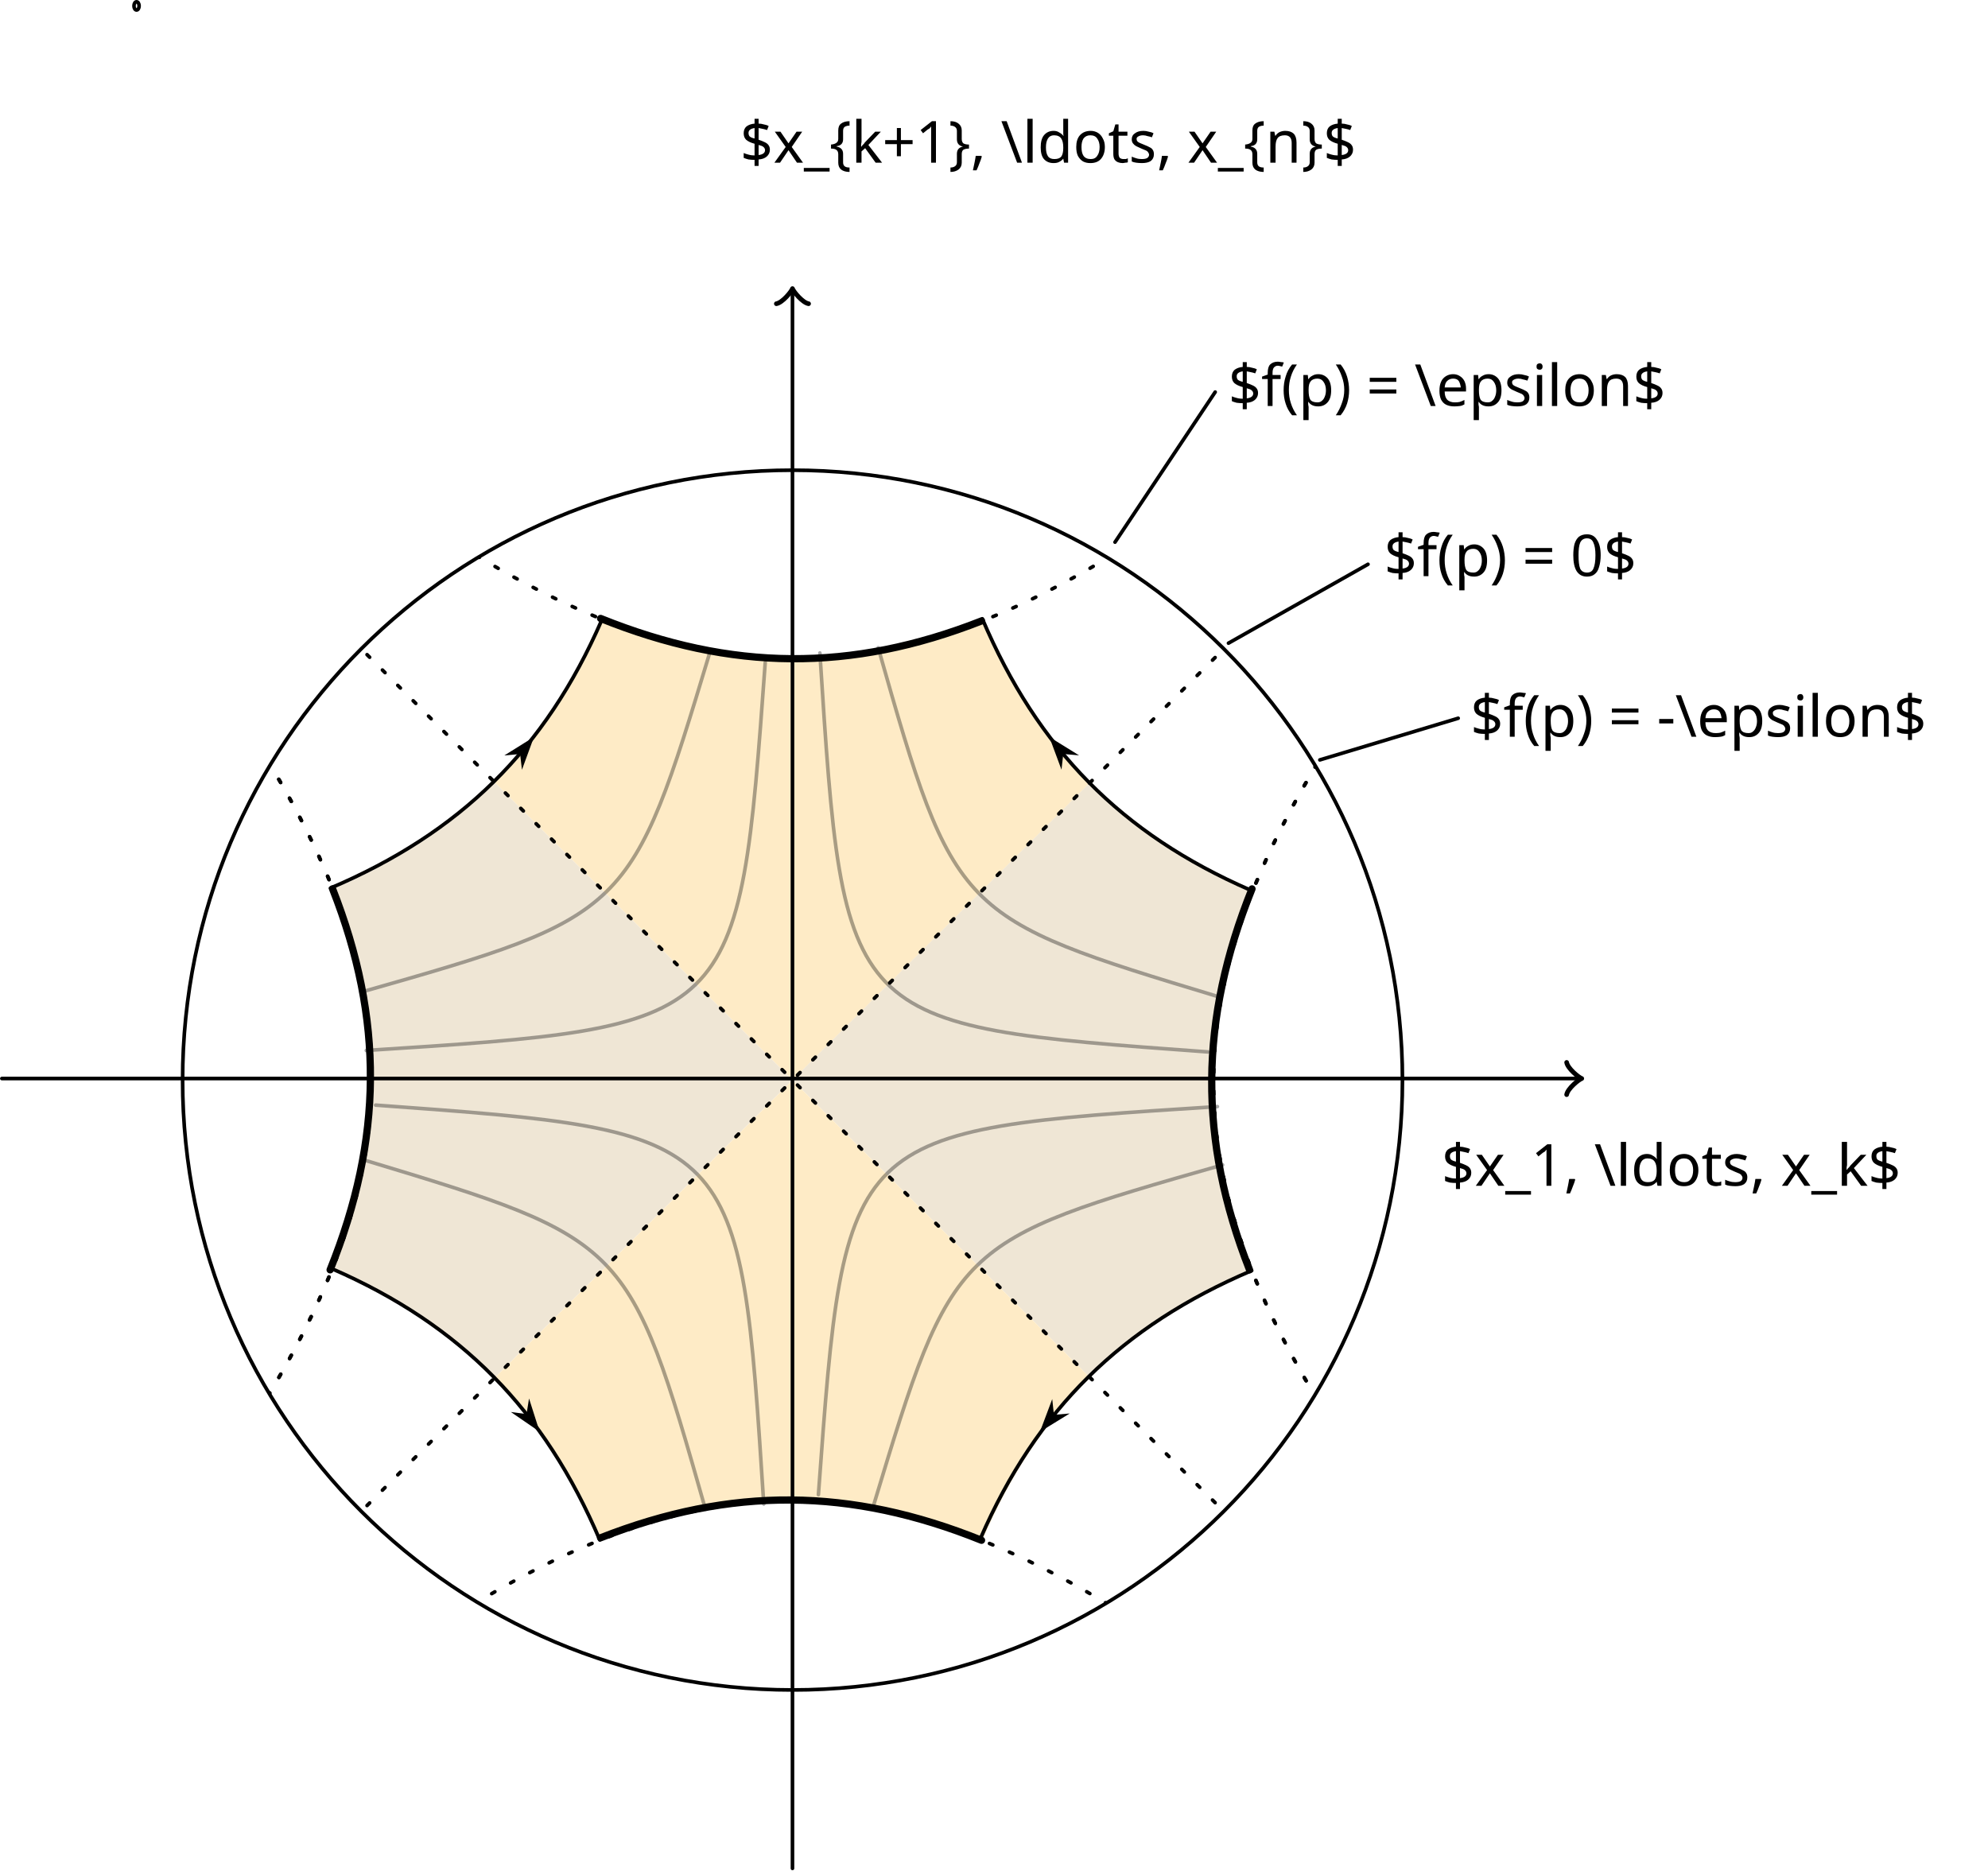
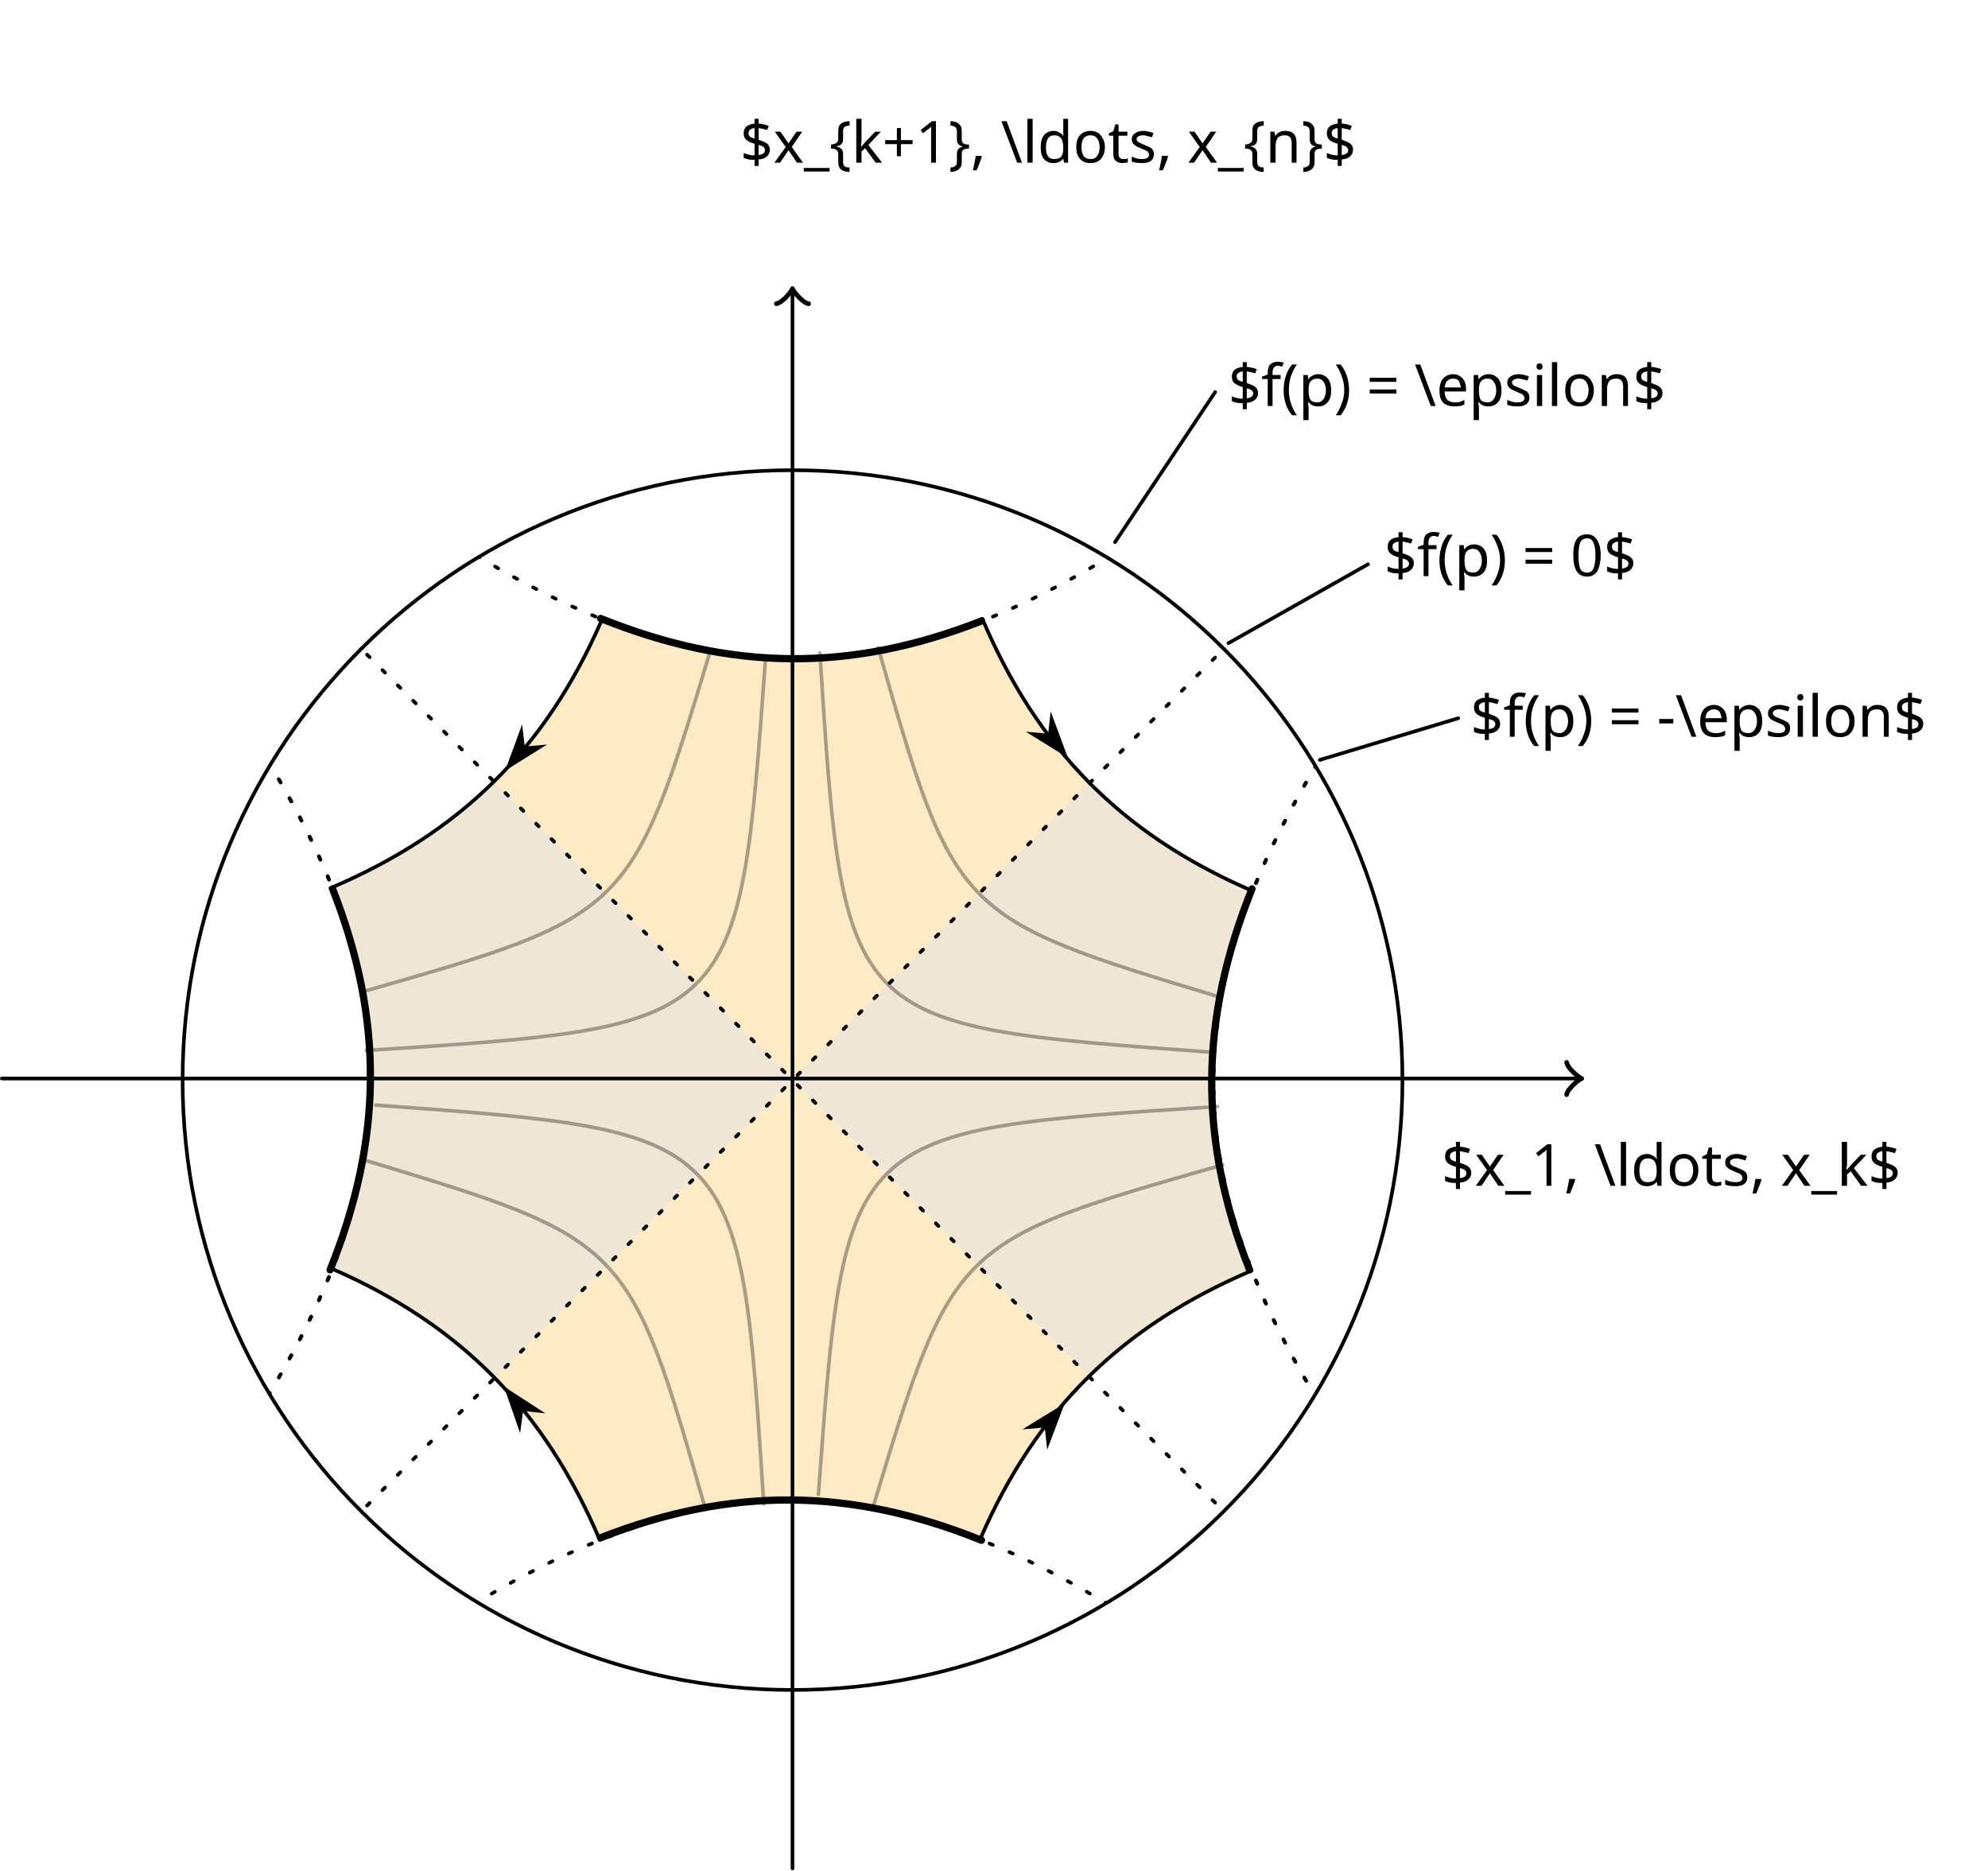
<svg xmlns="http://www.w3.org/2000/svg" width="77.104mm" height="72.541mm" viewBox="0 0 77.104 72.541" version="1.1" id="svg8">
  <defs id="defs2">
    <marker orient="auto" refY="0" refX="0" id="marker36178" style="overflow:visible">
      <path id="path36176" style="fill:#000000;fill-opacity:1;fill-rule:evenodd;stroke:#000000;stroke-width:0.625;stroke-linejoin:round;stroke-opacity:1" d="M 8.719,4.034 -2.207,0.016 8.719,-4.002 c -1.745,2.372 -1.735,5.617 -6e-7,8.035 z" transform="matrix(1.1,0,0,1.1,1.1,0)" />
    </marker>
    <marker style="overflow:visible" id="marker1900" refX="0" refY="0" orient="auto">
      <path transform="matrix(1.1,0,0,1.1,1.1,0)" d="M 8.719,4.034 -2.207,0.016 8.719,-4.002 c -1.745,2.372 -1.735,5.617 -6e-7,8.035 z" style="fill:#000000;fill-opacity:1;fill-rule:evenodd;stroke:#000000;stroke-width:0.625;stroke-linejoin:round;stroke-opacity:1" id="path1898" />
    </marker>
    <marker orient="auto" refY="0" refX="0" id="marker4145" style="overflow:visible">
      <path id="path4143" style="fill:#000000;fill-opacity:1;fill-rule:evenodd;stroke:#000000;stroke-width:0.625;stroke-linejoin:round;stroke-opacity:1" d="M 8.719,4.034 -2.207,0.016 8.719,-4.002 c -1.745,2.372 -1.735,5.617 -6e-7,8.035 z" transform="matrix(1.1,0,0,1.1,1.1,0)" />
    </marker>
    <marker orient="auto" refY="0" refX="0" id="marker3239" style="overflow:visible">
      <path id="path3237" style="fill:#000000;fill-opacity:1;fill-rule:evenodd;stroke:#000000;stroke-width:0.625;stroke-linejoin:round;stroke-opacity:1" d="M 8.719,4.034 -2.207,0.016 8.719,-4.002 c -1.745,2.372 -1.735,5.617 -6e-7,8.035 z" transform="matrix(1.1,0,0,1.1,1.1,0)" />
    </marker>
    <marker markerWidth="0.911" markerHeight="1.69" style="overflow:visible;stroke:#000000" refX="0" refY="0" orient="auto-start-reverse" id="marker-arrow-0.5308">
      <g id="g820" transform="scale(2.153529)">
        <path id="path818" style="fill:none;stroke:#000000;stroke-width:0.6;stroke-linecap:round;stroke-linejoin:round;stroke-miterlimit:10;stroke-dasharray:none;stroke-opacity:1" d="M -1.554,2.072 C -1.425,1.295 0,0.13 0.389,0 0,-0.13 -1.425,-1.295 -1.554,-2.072" />
      </g>
    </marker>
    <marker markerWidth="0.911" markerHeight="1.69" style="overflow:visible;stroke:#000000" refX="0" refY="0" orient="auto-start-reverse" id="marker948">
      <g id="g946" transform="scale(2.153529)">
        <path id="path944" style="fill:none;stroke:#000000;stroke-width:0.6;stroke-linecap:round;stroke-linejoin:round;stroke-miterlimit:10;stroke-dasharray:none;stroke-opacity:1" d="M -1.554,2.072 C -1.425,1.295 0,0.13 0.389,0 0,-0.13 -1.425,-1.295 -1.554,-2.072" />
      </g>
    </marker>
    <clipPath clipPathUnits="userSpaceOnUse" id="clipPath1132">
      <ellipse ry="27.888" rx="27.888" cy="254.418" cx="222.012" id="ellipse1134" style="color:#000000;overflow:visible;opacity:1;vector-effect:none;fill:none;fill-opacity:1;stroke:#000000;stroke-width:0.14;stroke-linecap:round;stroke-linejoin:miter;stroke-miterlimit:4;stroke-dasharray:none;stroke-dashoffset:0;stroke-opacity:1;marker-start:none;marker-end:none" />
    </clipPath>
    <marker orient="auto" refY="0" refX="0" id="marker4145-3" style="overflow:visible">
      <path id="path4143-0" style="fill:#000000;fill-opacity:1;fill-rule:evenodd;stroke:#000000;stroke-width:0.625;stroke-linejoin:round;stroke-opacity:1" d="M 8.719,4.034 -2.207,0.016 8.719,-4.002 c -1.745,2.372 -1.735,5.617 -6e-7,8.035 z" transform="matrix(1.1,0,0,1.1,1.1,0)" />
    </marker>
    <marker orient="auto" refY="0" refX="0" id="marker4145-6" style="overflow:visible">
      <path id="path4143-7" style="fill:#000000;fill-opacity:1;fill-rule:evenodd;stroke:#000000;stroke-width:0.625;stroke-linejoin:round;stroke-opacity:1" d="M 8.719,4.034 -2.207,0.016 8.719,-4.002 c -1.745,2.372 -1.735,5.617 -6e-7,8.035 z" transform="matrix(1.1,0,0,1.1,1.1,0)" />
    </marker>
    <clipPath clipPathUnits="userSpaceOnUse" id="clipPath1078">
      <path d="m 169.695,243.875 c 2.162,5.001 5.409,8.301 10.435,10.455 -2.008,5.065 -2.045,9.694 -0.014,14.771 -5.001,2.162 -8.301,5.408 -10.455,10.435 -5.065,-2.008 -9.694,-2.045 -14.771,-0.014 -2.162,-5.001 -5.409,-8.301 -10.435,-10.455 2.008,-5.065 2.045,-9.694 0.014,-14.771 5.001,-2.162 8.301,-5.408 10.455,-10.435 5.065,2.008 9.694,2.045 14.771,0.014 z" style="color:#000000;overflow:visible;opacity:1;vector-effect:none;fill:#feebc6;fill-opacity:1;stroke:none;stroke-width:0.14;stroke-linecap:round;stroke-linejoin:miter;stroke-miterlimit:4;stroke-dasharray:none;stroke-dashoffset:0;stroke-opacity:1;marker-start:none;marker-end:none" id="path1080" />
    </clipPath>
  </defs>
  <g id="layer1" transform="translate(-41.84034,-218.0715)" style="display:inline">
    <g id="g1076" clip-path="url(#clipPath1078)" transform="translate(-89.71684,-1.735971)">
      <path id="path945" d="M 134.402,289.584 162.29,261.696 134.402,233.808 Z" style="color:#000000;overflow:visible;opacity:1;vector-effect:none;fill:#efe6d5;fill-opacity:1;stroke:none;stroke-width:0.14;stroke-linecap:round;stroke-linejoin:miter;stroke-miterlimit:4;stroke-dasharray:none;stroke-dashoffset:0;stroke-opacity:1;marker-start:none;marker-end:none" />
      <path style="color:#000000;overflow:visible;opacity:1;vector-effect:none;fill:#efe6d5;fill-opacity:1;stroke:none;stroke-width:0.14;stroke-linecap:round;stroke-linejoin:miter;stroke-miterlimit:4;stroke-dasharray:none;stroke-dashoffset:0;stroke-opacity:1;marker-start:none;marker-end:none" d="m 190.178,233.808 -27.888,27.888 27.888,27.888 z" id="path886" />
      <g transform="translate(42.5151,20.78436)" style="fill:#feebc6;fill-opacity:1" id="g957">
        <path id="path947" d="M 147.665,268.802 119.777,240.914 91.889,268.802 Z" style="color:#000000;overflow:visible;opacity:1;vector-effect:none;fill:#feebc6;fill-opacity:1;stroke:none;stroke-width:0.14;stroke-linecap:round;stroke-linejoin:miter;stroke-miterlimit:4;stroke-dasharray:none;stroke-dashoffset:0;stroke-opacity:1;marker-start:none;marker-end:none" />
        <path style="color:#000000;overflow:visible;opacity:1;vector-effect:none;fill:#feebc6;fill-opacity:1;stroke:none;stroke-width:0.14;stroke-linecap:round;stroke-linejoin:miter;stroke-miterlimit:4;stroke-dasharray:none;stroke-dashoffset:0;stroke-opacity:1;marker-start:none;marker-end:none" d="m 91.889,213.026 27.888,27.888 27.888,-27.888 z" id="path949" />
      </g>
    </g>
    <path style="color:#000000;overflow:visible;opacity:1;vector-effect:none;fill:none;fill-opacity:1;stroke:#000000;stroke-width:0.14;stroke-linecap:round;stroke-linejoin:miter;stroke-miterlimit:4;stroke-dasharray:none;stroke-dashoffset:0;stroke-opacity:1;marker-start:none;marker-end:url(#marker-arrow-0.5308)" d="M 72.576,290.541 V 229.383" id="path816-9" />
    <path id="path842" d="M 41.912,259.904 H 103.071" style="color:#000000;overflow:visible;opacity:1;vector-effect:none;fill:none;fill-opacity:1;stroke:#000000;stroke-width:0.14;stroke-linecap:round;stroke-linejoin:miter;stroke-miterlimit:4;stroke-dasharray:none;stroke-dashoffset:0;stroke-opacity:1;marker-start:none;marker-end:url(#marker-arrow-0.5308)" />
    <text id="text846" xml:space="preserve" style="font-size:2.244px;font-family:'Iosevka Term';-inkscape-font-specification:'Iosevka Term, Normal';fill:#000000;fill-opacity:1;stroke:none;stroke-width:0.265" y="264.067" x="97.747" transform="scale(1.000006,0.9999938)">
      <tspan id="tspan844" x="97.747" y="264.067" style="stroke-width:0.265">$x_1, \ldots, x_k$</tspan>
    </text>
    <text id="text860" xml:space="preserve" style="font-size:2.244px;font-family:'Iosevka Term';-inkscape-font-specification:'Iosevka Term, Normal';fill:#000000;fill-opacity:1;stroke:none;stroke-width:0.265" y="224.383" x="70.544" transform="scale(1.000006,0.9999938)">
      <tspan id="tspan858" x="70.544" y="224.383" style="stroke-width:0.265">$x_{k+1}, \ldots, x_{n}$</tspan>
    </text>
    <text id="text1207" xml:space="preserve" style="font-size:2.244px;font-family:'Iosevka Term';-inkscape-font-specification:'Iosevka Term, Normal';fill:#000000;fill-opacity:1;stroke:none;stroke-width:0.265" y="240.422" x="95.518" transform="scale(1.000006,0.9999938)">
      <tspan id="tspan1205" x="95.518" y="240.422" style="stroke-width:0.265">$f(p) = 0$</tspan>
    </text>
    <text x="98.868" y="246.648" style="font-size:2.244px;font-family:'Iosevka Term';-inkscape-font-specification:'Iosevka Term, Normal';fill:#000000;fill-opacity:1;stroke:none;stroke-width:0.265" xml:space="preserve" id="text1221" transform="scale(1.000006,0.9999938)">
      <tspan style="stroke-width:0.265" y="246.648" x="98.868" id="tspan1219">$f(p) = -\epsilon$</tspan>
    </text>
    <text id="text1225" xml:space="preserve" style="font-size:2.244px;font-family:'Iosevka Term';-inkscape-font-specification:'Iosevka Term, Normal';fill:#000000;fill-opacity:1;stroke:none;stroke-width:0.265" y="233.823" x="89.478" transform="scale(1.000006,0.9999938)">
      <tspan id="tspan1223" x="89.478" y="233.823" style="stroke-width:0.265">$f(p) = \epsilon$</tspan>
    </text>
-     <ellipse style="color:#000000;overflow:visible;opacity:1;vector-effect:none;fill:none;fill-opacity:1;stroke:#000000;stroke-width:0.14;stroke-linecap:round;stroke-linejoin:miter;stroke-miterlimit:4;stroke-dasharray:none;stroke-dashoffset:0;stroke-opacity:1;marker-start:none;marker-end:none" id="path1070" cx="47.136" cy="218.301" rx="0.1" ry="0.16" />
    <path style="color:#000000;overflow:visible;opacity:1;vector-effect:none;fill:none;fill-opacity:1;stroke:#000000;stroke-width:0.14;stroke-linecap:round;stroke-linejoin:miter;stroke-miterlimit:4;stroke-dasharray:none;stroke-dashoffset:0;stroke-opacity:1;marker-start:none;marker-end:none" d="m 85.086,239.1 3.885,-5.822" id="path971" />
    <path style="color:#000000;overflow:visible;opacity:1;vector-effect:none;fill:none;fill-opacity:1;stroke:#000000;stroke-width:0.14;stroke-linecap:round;stroke-linejoin:miter;stroke-miterlimit:4;stroke-dasharray:none;stroke-dashoffset:0;stroke-opacity:1;marker-start:none;marker-end:none" d="m 89.486,243.018 5.412,-3.06" id="path981" />
    <path style="color:#000000;overflow:visible;opacity:1;vector-effect:none;fill:none;fill-opacity:1;stroke:#000000;stroke-width:0.14;stroke-linecap:round;stroke-linejoin:miter;stroke-miterlimit:4;stroke-dasharray:none;stroke-dashoffset:0;stroke-opacity:1;marker-start:none;marker-end:none" d="m 93.03,247.546 5.366,-1.616" id="path983" />
    <path style="color:#000000;overflow:visible;opacity:1;vector-effect:none;fill:none;fill-opacity:1;stroke:#000000;stroke-width:0.14;stroke-linecap:round;stroke-linejoin:miter;stroke-miterlimit:4;stroke-dasharray:none;stroke-dashoffset:0;stroke-opacity:1;marker-start:none;marker-end:none" d="m 79.939,242.072 c 2.147,5.043 5.394,8.343 10.38,10.516" id="path890" />
    <path id="path896" d="m 54.656,252.519 c 5.043,-2.147 8.343,-5.394 10.516,-10.38" style="color:#000000;overflow:visible;opacity:1;vector-effect:none;fill:none;fill-opacity:1;stroke:#000000;stroke-width:0.14;stroke-linecap:round;stroke-linejoin:miter;stroke-miterlimit:4;stroke-dasharray:none;stroke-dashoffset:0;stroke-opacity:1;marker-start:none;marker-end:none" />
    <path style="color:#000000;overflow:visible;opacity:1;vector-effect:none;fill:none;fill-opacity:1;stroke:#000000;stroke-width:0.14;stroke-linecap:round;stroke-linejoin:miter;stroke-miterlimit:4;stroke-dasharray:none;stroke-dashoffset:0;stroke-opacity:1;marker-start:none;marker-end:none" d="M 65.104,277.802 C 62.957,272.758 59.71,269.459 54.725,267.286" id="path898" />
    <path id="path900" d="m 90.387,267.354 c -5.043,2.147 -8.343,5.394 -10.516,10.38" style="color:#000000;overflow:visible;opacity:1;vector-effect:none;fill:none;fill-opacity:1;stroke:#000000;stroke-width:0.14;stroke-linecap:round;stroke-linejoin:miter;stroke-miterlimit:4;stroke-dasharray:none;stroke-dashoffset:0;stroke-opacity:1;marker-start:none;marker-end:none" />
-     <path style="color:#000000;overflow:visible;opacity:1;vector-effect:none;fill:#000000;fill-opacity:1;stroke:none;stroke-width:0.14;stroke-linecap:round;stroke-linejoin:miter;stroke-miterlimit:4;stroke-dasharray:none;stroke-dashoffset:0;stroke-opacity:1;marker-start:none;marker-end:none" d="m 83.01,247.926 -0.472,-1.271 1.153,0.714 -0.612,-0.053 z" id="path927" />
-     <path id="path969" d="m 83.329,272.896 -1.155,0.71 0.477,-1.269 0.066,0.611 z" style="color:#000000;overflow:visible;opacity:1;vector-effect:none;fill:#000000;fill-opacity:1;stroke:none;stroke-width:0.14;stroke-linecap:round;stroke-linejoin:miter;stroke-miterlimit:4;stroke-dasharray:none;stroke-dashoffset:0;stroke-opacity:1;marker-start:none;marker-end:none" />
-     <path style="color:#000000;overflow:visible;opacity:1;vector-effect:none;fill:#000000;fill-opacity:1;stroke:none;stroke-width:0.14;stroke-linecap:round;stroke-linejoin:miter;stroke-miterlimit:4;stroke-dasharray:none;stroke-dashoffset:0;stroke-opacity:1;marker-start:none;marker-end:none" d="m 62.359,272.314 0.412,1.292 -1.118,-0.768 0.609,0.082 z" id="path972" />
-     <path id="path978" d="m 61.401,247.373 1.15,-0.718 -0.467,1.273 -0.071,-0.61 z" style="color:#000000;overflow:visible;opacity:1;vector-effect:none;fill:#000000;fill-opacity:1;stroke:none;stroke-width:0.14;stroke-linecap:round;stroke-linejoin:miter;stroke-miterlimit:4;stroke-dasharray:none;stroke-dashoffset:0;stroke-opacity:1;marker-start:none;marker-end:none" />
+     <path style="color:#000000;overflow:visible;opacity:1;vector-effect:none;fill:#000000;fill-opacity:1;stroke:none;stroke-width:0.14;stroke-linecap:round;stroke-linejoin:miter;stroke-miterlimit:4;stroke-dasharray:none;stroke-dashoffset:0;stroke-opacity:1;marker-start:none;marker-end:none" d="m 82.59,245.664 0.669,1.8 -1.632,-1.011 0.867,0.076 z" id="path927" />
+     <path id="path969" d="m 81.495,273.512 1.637,-1.006 -0.676,1.798 -0.094,-0.865 z" style="color:#000000;overflow:visible;opacity:1;vector-effect:none;fill:#000000;fill-opacity:1;stroke:none;stroke-width:0.14;stroke-linecap:round;stroke-linejoin:miter;stroke-miterlimit:4;stroke-dasharray:none;stroke-dashoffset:0;stroke-opacity:1;marker-start:none;marker-end:none" />
+     <path style="color:#000000;overflow:visible;opacity:1;vector-effect:none;fill:#000000;fill-opacity:1;stroke:none;stroke-width:0.14;stroke-linecap:round;stroke-linejoin:miter;stroke-miterlimit:4;stroke-dasharray:none;stroke-dashoffset:0;stroke-opacity:1;marker-start:none;marker-end:none" d="m 62.013,273.658 -0.63,-1.81 1.608,1.043 -0.863,-0.094 z" id="path972" />
+     <path id="path978" d="m 63.058,246.949 -1.628,1.017 0.662,-1.802 0.1,0.864 z" style="color:#000000;overflow:visible;opacity:1;vector-effect:none;fill:#000000;fill-opacity:1;stroke:none;stroke-width:0.14;stroke-linecap:round;stroke-linejoin:miter;stroke-miterlimit:4;stroke-dasharray:none;stroke-dashoffset:0;stroke-opacity:1;marker-start:none;marker-end:none" />
    <g id="g1155" transform="matrix(0.8482385,0,0,0.8482279,-115.741,44.15984)" style="stroke-width:1.179">
      <g clip-path="url(#clipPath1132)" id="g1122" style="fill:none;fill-opacity:1;stroke:#000000;stroke-width:0.166;stroke-dasharray:0.166, 0.828;stroke-opacity:1;marker-start:none;marker-end:none">
        <path style="color:#000000;overflow:visible;opacity:1;vector-effect:none;fill:none;fill-opacity:1;stroke:#000000;stroke-width:0.166;stroke-linecap:round;stroke-linejoin:miter;stroke-miterlimit:4;stroke-dasharray:0.166, 0.828;stroke-dashoffset:0;stroke-opacity:1;marker-start:none;marker-end:none" d="m 194.124,282.307 55.776,-55.776" id="path872" />
        <path id="path884" d="m 194.124,226.531 55.776,55.776" style="color:#000000;overflow:visible;opacity:1;vector-effect:none;fill:none;fill-opacity:1;stroke:#000000;stroke-width:0.166;stroke-linecap:round;stroke-linejoin:miter;stroke-miterlimit:4;stroke-dasharray:0.166, 0.828;stroke-dashoffset:0;stroke-opacity:1;marker-start:none;marker-end:none" />
        <g id="g1195" style="fill:none;fill-opacity:1;stroke:#000000;stroke-width:0.166;stroke-dasharray:0.166, 0.828;stroke-opacity:1;marker-start:none;marker-end:none" transform="translate(135.8709,15.09396)">
          <g style="fill:none;fill-opacity:1;stroke:#000000;stroke-width:0.241;stroke-dasharray:0.241, 1.207;stroke-opacity:1;marker-start:none;marker-end:none" transform="matrix(0.4850672,0.4850672,-0.4850672,0.4850672,135.0472,32.70819)" id="g1139">
            <path id="path1137" d="m 170.485,213.814 c 4.014,27.696 14.005,37.84 41.725,41.745" style="color:#000000;overflow:visible;opacity:1;vector-effect:none;fill:none;fill-opacity:1;stroke:#000000;stroke-width:0.241;stroke-linecap:round;stroke-linejoin:miter;stroke-miterlimit:4;stroke-dasharray:0.241, 1.207;stroke-dashoffset:0;stroke-opacity:1;marker-start:none;marker-end:none" />
          </g>
          <g style="fill:none;fill-opacity:1;stroke:#000000;stroke-width:0.241;stroke-dasharray:0.241, 1.207;stroke-opacity:1;marker-start:none;marker-end:none" transform="matrix(-0.4850672,-0.4850672,0.4850672,-0.4850672,37.22885,445.9351)" id="g1151">
            <path id="path1149" d="m 170.485,213.814 c 4.014,27.696 14.005,37.84 41.725,41.745" style="color:#000000;overflow:visible;opacity:1;vector-effect:none;fill:none;fill-opacity:1;stroke:#000000;stroke-width:0.241;stroke-linecap:round;stroke-linejoin:miter;stroke-miterlimit:4;stroke-dasharray:0.241, 1.207;stroke-dashoffset:0;stroke-opacity:1;marker-start:none;marker-end:none" />
          </g>
        </g>
        <g id="g1189" transform="translate(135.8709,15.09396)" style="fill:none;fill-opacity:1;stroke:#000000;stroke-width:0.166;stroke-dasharray:0.166, 0.828;stroke-opacity:1;marker-start:none;marker-end:none">
          <g id="g1145" transform="matrix(-0.4850672,0.4850672,-0.4850672,-0.4850672,292.7515,288.2308)" style="fill:none;fill-opacity:1;stroke:#000000;stroke-width:0.241;stroke-dasharray:0.241, 1.207;stroke-opacity:1;marker-start:none;marker-end:none">
            <path style="color:#000000;overflow:visible;opacity:1;vector-effect:none;fill:none;fill-opacity:1;stroke:#000000;stroke-width:0.241;stroke-linecap:round;stroke-linejoin:miter;stroke-miterlimit:4;stroke-dasharray:0.241, 1.207;stroke-dashoffset:0;stroke-opacity:1;marker-start:none;marker-end:none" d="m 170.485,213.814 c 4.014,27.696 14.005,37.84 41.725,41.745" id="path1143" />
          </g>
          <g id="g1157" transform="matrix(0.4850672,-0.4850672,0.4850672,0.4850672,-120.4754,190.4124)" style="fill:none;fill-opacity:1;stroke:#000000;stroke-width:0.241;stroke-dasharray:0.241, 1.207;stroke-opacity:1;marker-start:none;marker-end:none">
            <path style="color:#000000;overflow:visible;opacity:1;vector-effect:none;fill:none;fill-opacity:1;stroke:#000000;stroke-width:0.241;stroke-linecap:round;stroke-linejoin:miter;stroke-miterlimit:4;stroke-dasharray:0.241, 1.207;stroke-dashoffset:0;stroke-opacity:1;marker-start:none;marker-end:none" d="m 170.485,213.814 c 4.014,27.696 14.005,37.84 41.725,41.745" id="path1155" />
          </g>
        </g>
        <g transform="translate(135.8709,15.09396)" style="fill:none;fill-opacity:1;stroke:#000000;stroke-width:0.166;stroke-dasharray:0.166, 0.828;stroke-opacity:1;marker-start:none;marker-end:none" id="g988">
          <g id="g982" transform="matrix(0.4850672,0.4850672,-0.4850672,0.4850672,135.0472,32.70819)" style="fill:none;fill-opacity:1;stroke:#000000;stroke-width:0.241;stroke-dasharray:0.241, 1.207;stroke-opacity:1;marker-start:none;marker-end:none">
            <path style="color:#000000;overflow:visible;opacity:1;vector-effect:none;fill:none;fill-opacity:1;stroke:#000000;stroke-width:0.241;stroke-linecap:round;stroke-linejoin:miter;stroke-miterlimit:4;stroke-dasharray:0.241, 1.207;stroke-dashoffset:0;stroke-opacity:1;marker-start:none;marker-end:none" d="m 170.485,213.814 c 4.014,27.696 14.005,37.84 41.725,41.745" id="path980" />
          </g>
          <g id="g986" transform="matrix(-0.4850672,-0.4850672,0.4850672,-0.4850672,37.22885,445.9351)" style="fill:none;fill-opacity:1;stroke:#000000;stroke-width:0.241;stroke-dasharray:0.241, 1.207;stroke-opacity:1;marker-start:none;marker-end:none">
            <path style="color:#000000;overflow:visible;opacity:1;vector-effect:none;fill:none;fill-opacity:1;stroke:#000000;stroke-width:0.241;stroke-linecap:round;stroke-linejoin:miter;stroke-miterlimit:4;stroke-dasharray:0.241, 1.207;stroke-dashoffset:0;stroke-opacity:1;marker-start:none;marker-end:none" d="m 170.485,213.814 c 4.014,27.696 14.005,37.84 41.725,41.745" id="path984" />
          </g>
        </g>
      </g>
      <ellipse ry="27.888" rx="27.888" cy="254.418" cx="222.012" id="path1060" style="color:#000000;overflow:visible;opacity:1;vector-effect:none;fill:none;fill-opacity:1;stroke:#000000;stroke-width:0.166;stroke-linecap:round;stroke-linejoin:miter;stroke-miterlimit:4;stroke-dasharray:none;stroke-dashoffset:0;stroke-opacity:1;marker-start:none;marker-end:none" />
    </g>
    <path id="path1202" d="m 65.134,242.059 c 5.084,2.048 9.713,2.085 14.776,0.096" style="color:#000000;overflow:visible;opacity:1;vector-effect:none;fill:none;fill-opacity:1;stroke:#000000;stroke-width:0.281;stroke-linecap:round;stroke-linejoin:miter;stroke-miterlimit:4;stroke-dasharray:none;stroke-dashoffset:0;stroke-opacity:1;marker-start:none;marker-end:none" />
    <path style="color:#000000;overflow:visible;opacity:1;vector-effect:none;fill:none;fill-opacity:1;stroke:#000000;stroke-width:0.281;stroke-linecap:round;stroke-linejoin:miter;stroke-miterlimit:4;stroke-dasharray:none;stroke-dashoffset:0;stroke-opacity:1;marker-start:none;marker-end:none" d="m 54.644,267.324 c 2.048,-5.084 2.086,-9.713 0.096,-14.775" id="path1214" />
    <path id="path1216" d="m 79.909,277.814 c -5.084,-2.048 -9.713,-2.085 -14.776,-0.096" style="color:#000000;overflow:visible;opacity:1;vector-effect:none;fill:none;fill-opacity:1;stroke:#000000;stroke-width:0.281;stroke-linecap:round;stroke-linejoin:miter;stroke-miterlimit:4;stroke-dasharray:none;stroke-dashoffset:0;stroke-opacity:1;marker-start:none;marker-end:none" />
    <path style="color:#000000;overflow:visible;opacity:1;vector-effect:none;fill:none;fill-opacity:1;stroke:#000000;stroke-width:0.281;stroke-linecap:round;stroke-linejoin:miter;stroke-miterlimit:4;stroke-dasharray:none;stroke-dashoffset:0;stroke-opacity:1;marker-start:none;marker-end:none" d="m 90.399,252.549 c -2.048,5.084 -2.085,9.713 -0.096,14.775" id="path1218" />
    <g id="g48974" style="opacity:0.339">
      <g id="g48942" style="">
        <path style="color:#000000;overflow:visible;opacity:1;vector-effect:none;fill:none;fill-opacity:1;stroke:#000000;stroke-width:0.14;stroke-linecap:round;stroke-linejoin:miter;stroke-miterlimit:4;stroke-dasharray:none;stroke-dashoffset:0;stroke-opacity:1;marker-start:none;marker-mid:url(#marker3425);marker-end:none" d="m 55.843,256.554 c 10.405,-2.961 10.465,-3.034 13.537,-13.204" id="path48934" />
        <path style="color:#000000;overflow:visible;opacity:1;vector-effect:none;fill:none;fill-opacity:1;stroke:#000000;stroke-width:0.14;stroke-linecap:round;stroke-linejoin:miter;stroke-miterlimit:4;stroke-dasharray:none;stroke-dashoffset:0;stroke-opacity:1;marker-start:none;marker-mid:url(#marker3425);marker-end:none" d="m 56.045,258.816 c 14.469,-0.931 14.444,-0.884 15.475,-15.052" id="path48936" />
      </g>
      <g transform="rotate(90,72.55105,259.9041)" id="g48948" style="">
        <path id="path48944" d="m 55.843,256.554 c 10.405,-2.961 10.465,-3.034 13.537,-13.204" style="color:#000000;overflow:visible;opacity:1;vector-effect:none;fill:none;fill-opacity:1;stroke:#000000;stroke-width:0.14;stroke-linecap:round;stroke-linejoin:miter;stroke-miterlimit:4;stroke-dasharray:none;stroke-dashoffset:0;stroke-opacity:1;marker-start:none;marker-mid:url(#marker3425);marker-end:none" />
        <path id="path48946" d="m 56.045,258.816 c 14.469,-0.931 14.444,-0.884 15.475,-15.052" style="color:#000000;overflow:visible;opacity:1;vector-effect:none;fill:none;fill-opacity:1;stroke:#000000;stroke-width:0.14;stroke-linecap:round;stroke-linejoin:miter;stroke-miterlimit:4;stroke-dasharray:none;stroke-dashoffset:0;stroke-opacity:1;marker-start:none;marker-mid:url(#marker3425);marker-end:none" />
      </g>
      <g id="g48954" transform="rotate(180,72.55105,259.9041)" style="">
        <path style="color:#000000;overflow:visible;opacity:1;vector-effect:none;fill:none;fill-opacity:1;stroke:#000000;stroke-width:0.14;stroke-linecap:round;stroke-linejoin:miter;stroke-miterlimit:4;stroke-dasharray:none;stroke-dashoffset:0;stroke-opacity:1;marker-start:none;marker-mid:url(#marker3425);marker-end:none" d="m 55.843,256.554 c 10.405,-2.961 10.465,-3.034 13.537,-13.204" id="path48950" />
        <path style="color:#000000;overflow:visible;opacity:1;vector-effect:none;fill:none;fill-opacity:1;stroke:#000000;stroke-width:0.14;stroke-linecap:round;stroke-linejoin:miter;stroke-miterlimit:4;stroke-dasharray:none;stroke-dashoffset:0;stroke-opacity:1;marker-start:none;marker-mid:url(#marker3425);marker-end:none" d="m 56.045,258.816 c 14.469,-0.931 14.444,-0.884 15.475,-15.052" id="path48952" />
      </g>
      <g transform="rotate(-90,72.55106,259.9041)" id="g48960" style="">
        <path id="path48956" d="m 55.843,256.554 c 10.405,-2.961 10.465,-3.034 13.537,-13.204" style="color:#000000;overflow:visible;opacity:1;vector-effect:none;fill:none;fill-opacity:1;stroke:#000000;stroke-width:0.14;stroke-linecap:round;stroke-linejoin:miter;stroke-miterlimit:4;stroke-dasharray:none;stroke-dashoffset:0;stroke-opacity:1;marker-start:none;marker-mid:url(#marker3425);marker-end:none" />
        <path id="path48958" d="m 56.045,258.816 c 14.469,-0.931 14.444,-0.884 15.475,-15.052" style="color:#000000;overflow:visible;opacity:1;vector-effect:none;fill:none;fill-opacity:1;stroke:#000000;stroke-width:0.14;stroke-linecap:round;stroke-linejoin:miter;stroke-miterlimit:4;stroke-dasharray:none;stroke-dashoffset:0;stroke-opacity:1;marker-start:none;marker-mid:url(#marker3425);marker-end:none" />
      </g>
    </g>
  </g>
</svg>
